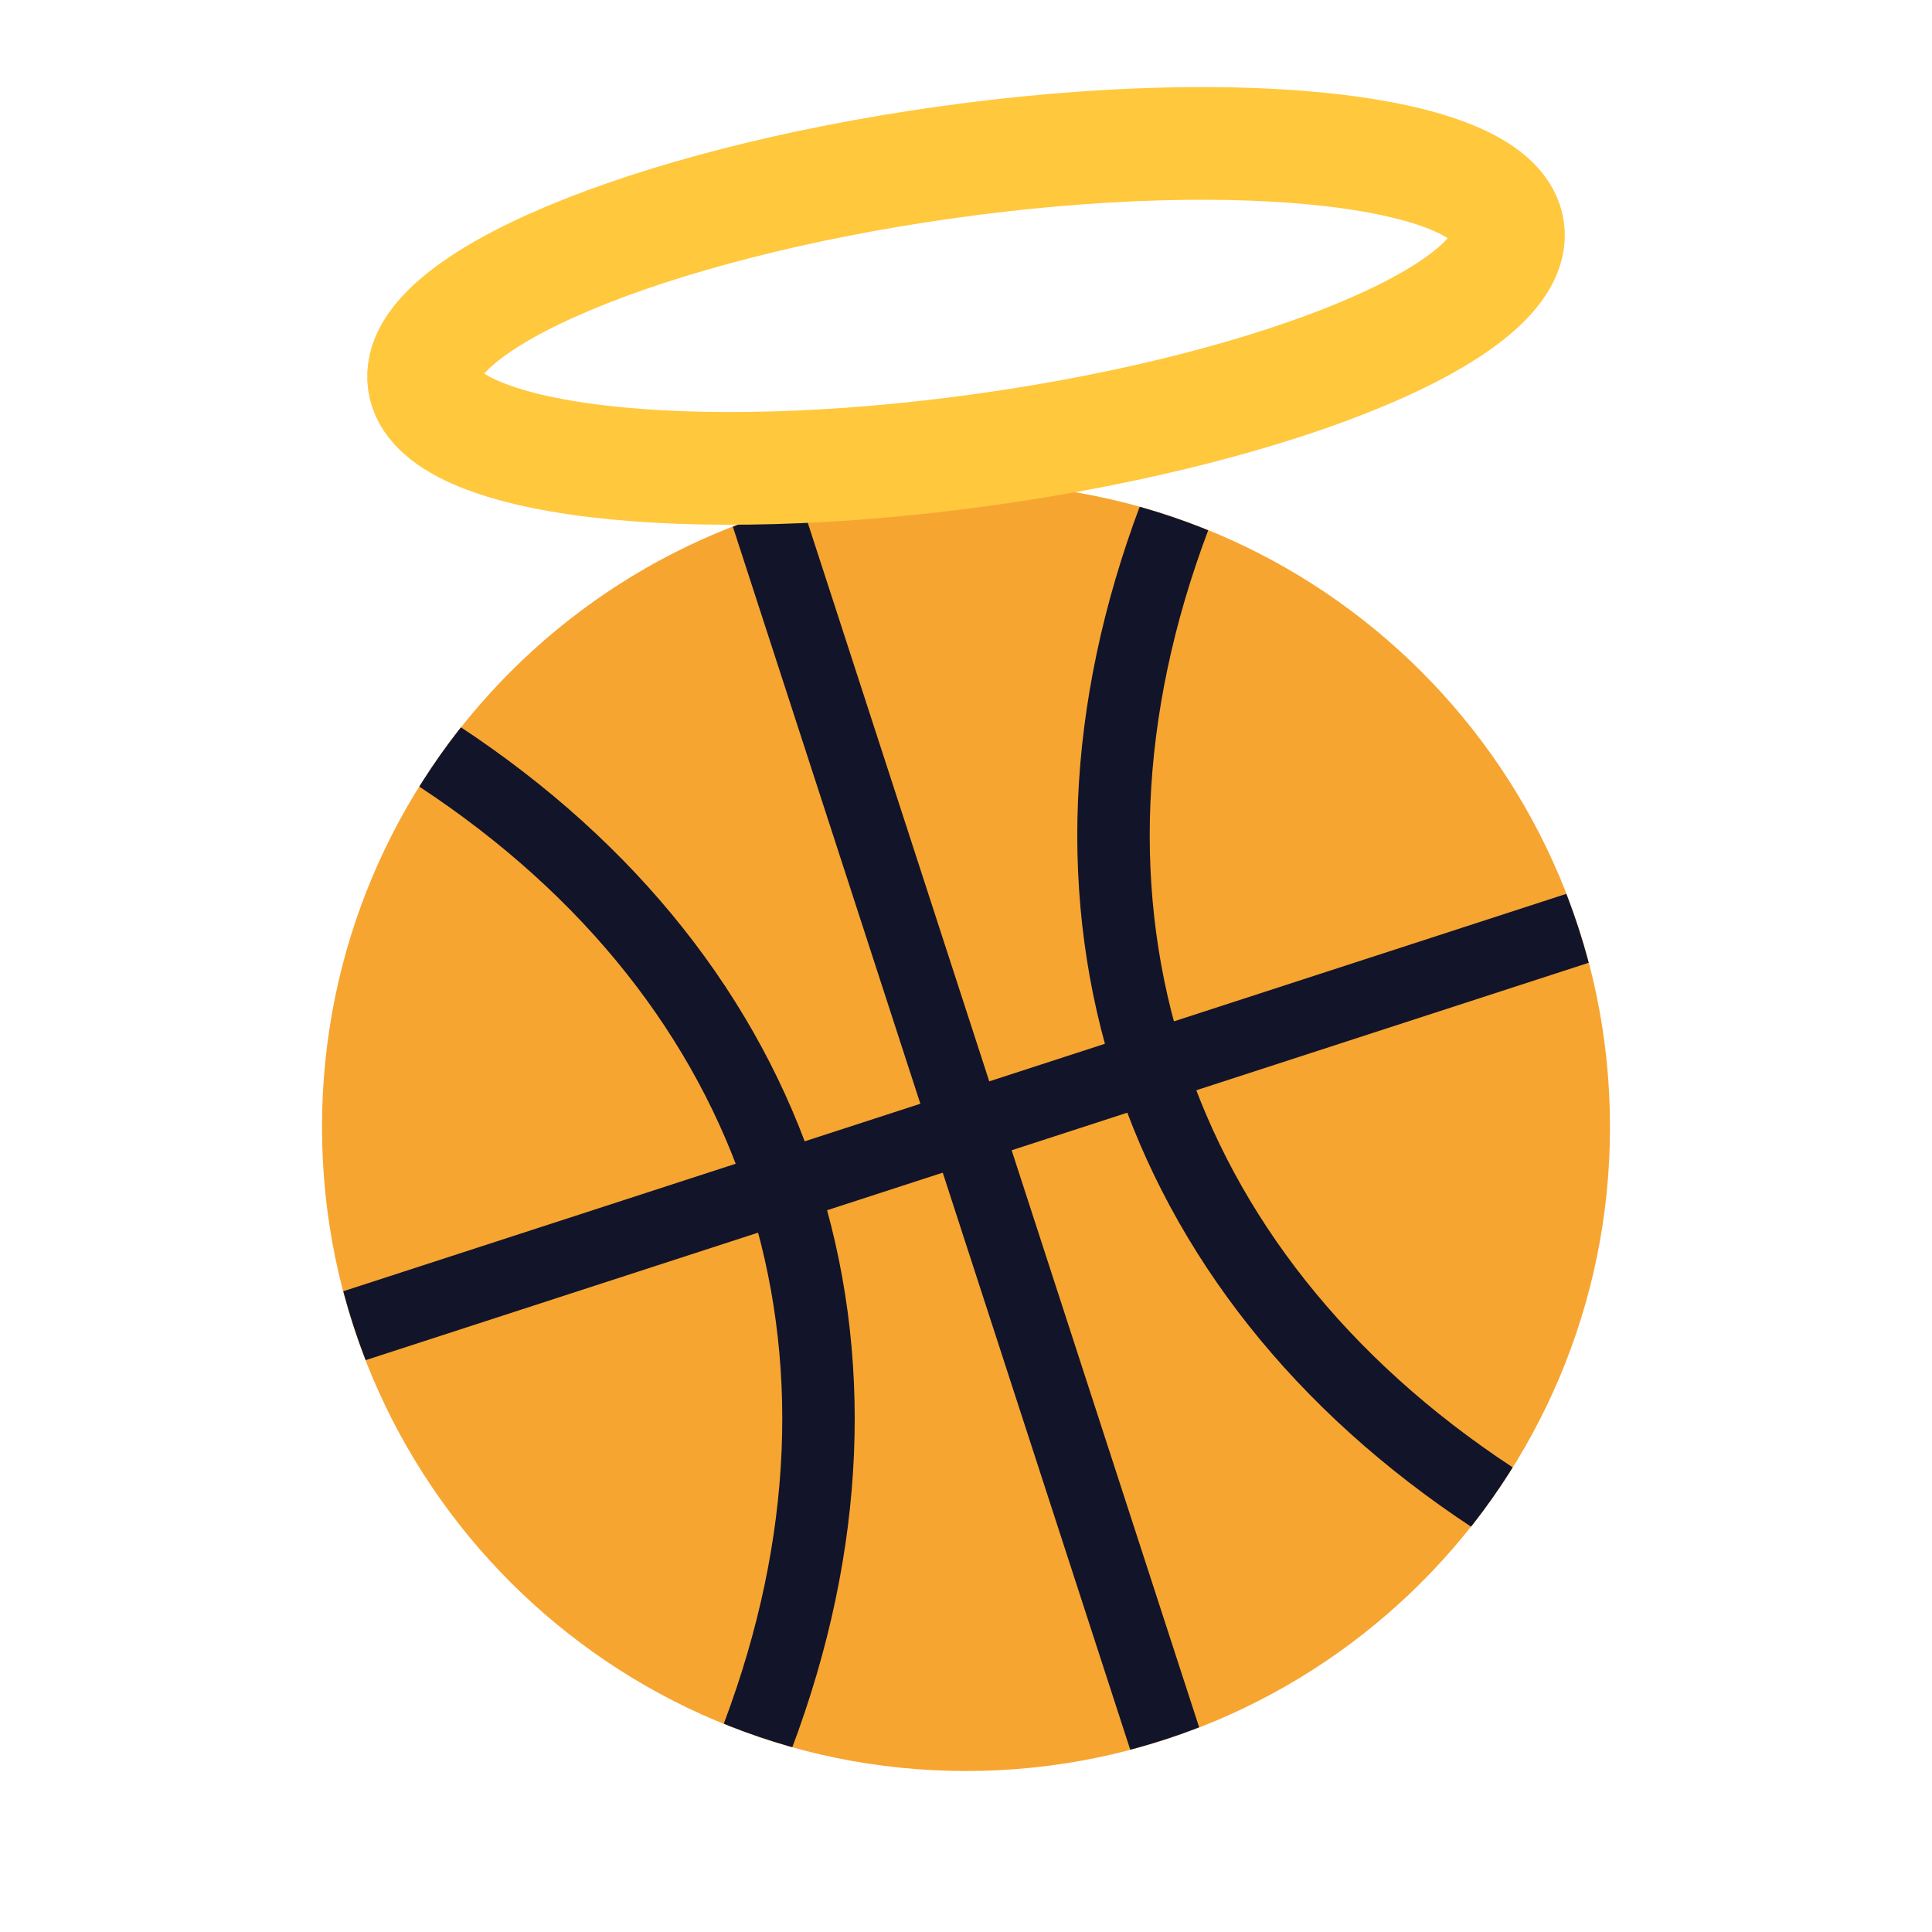
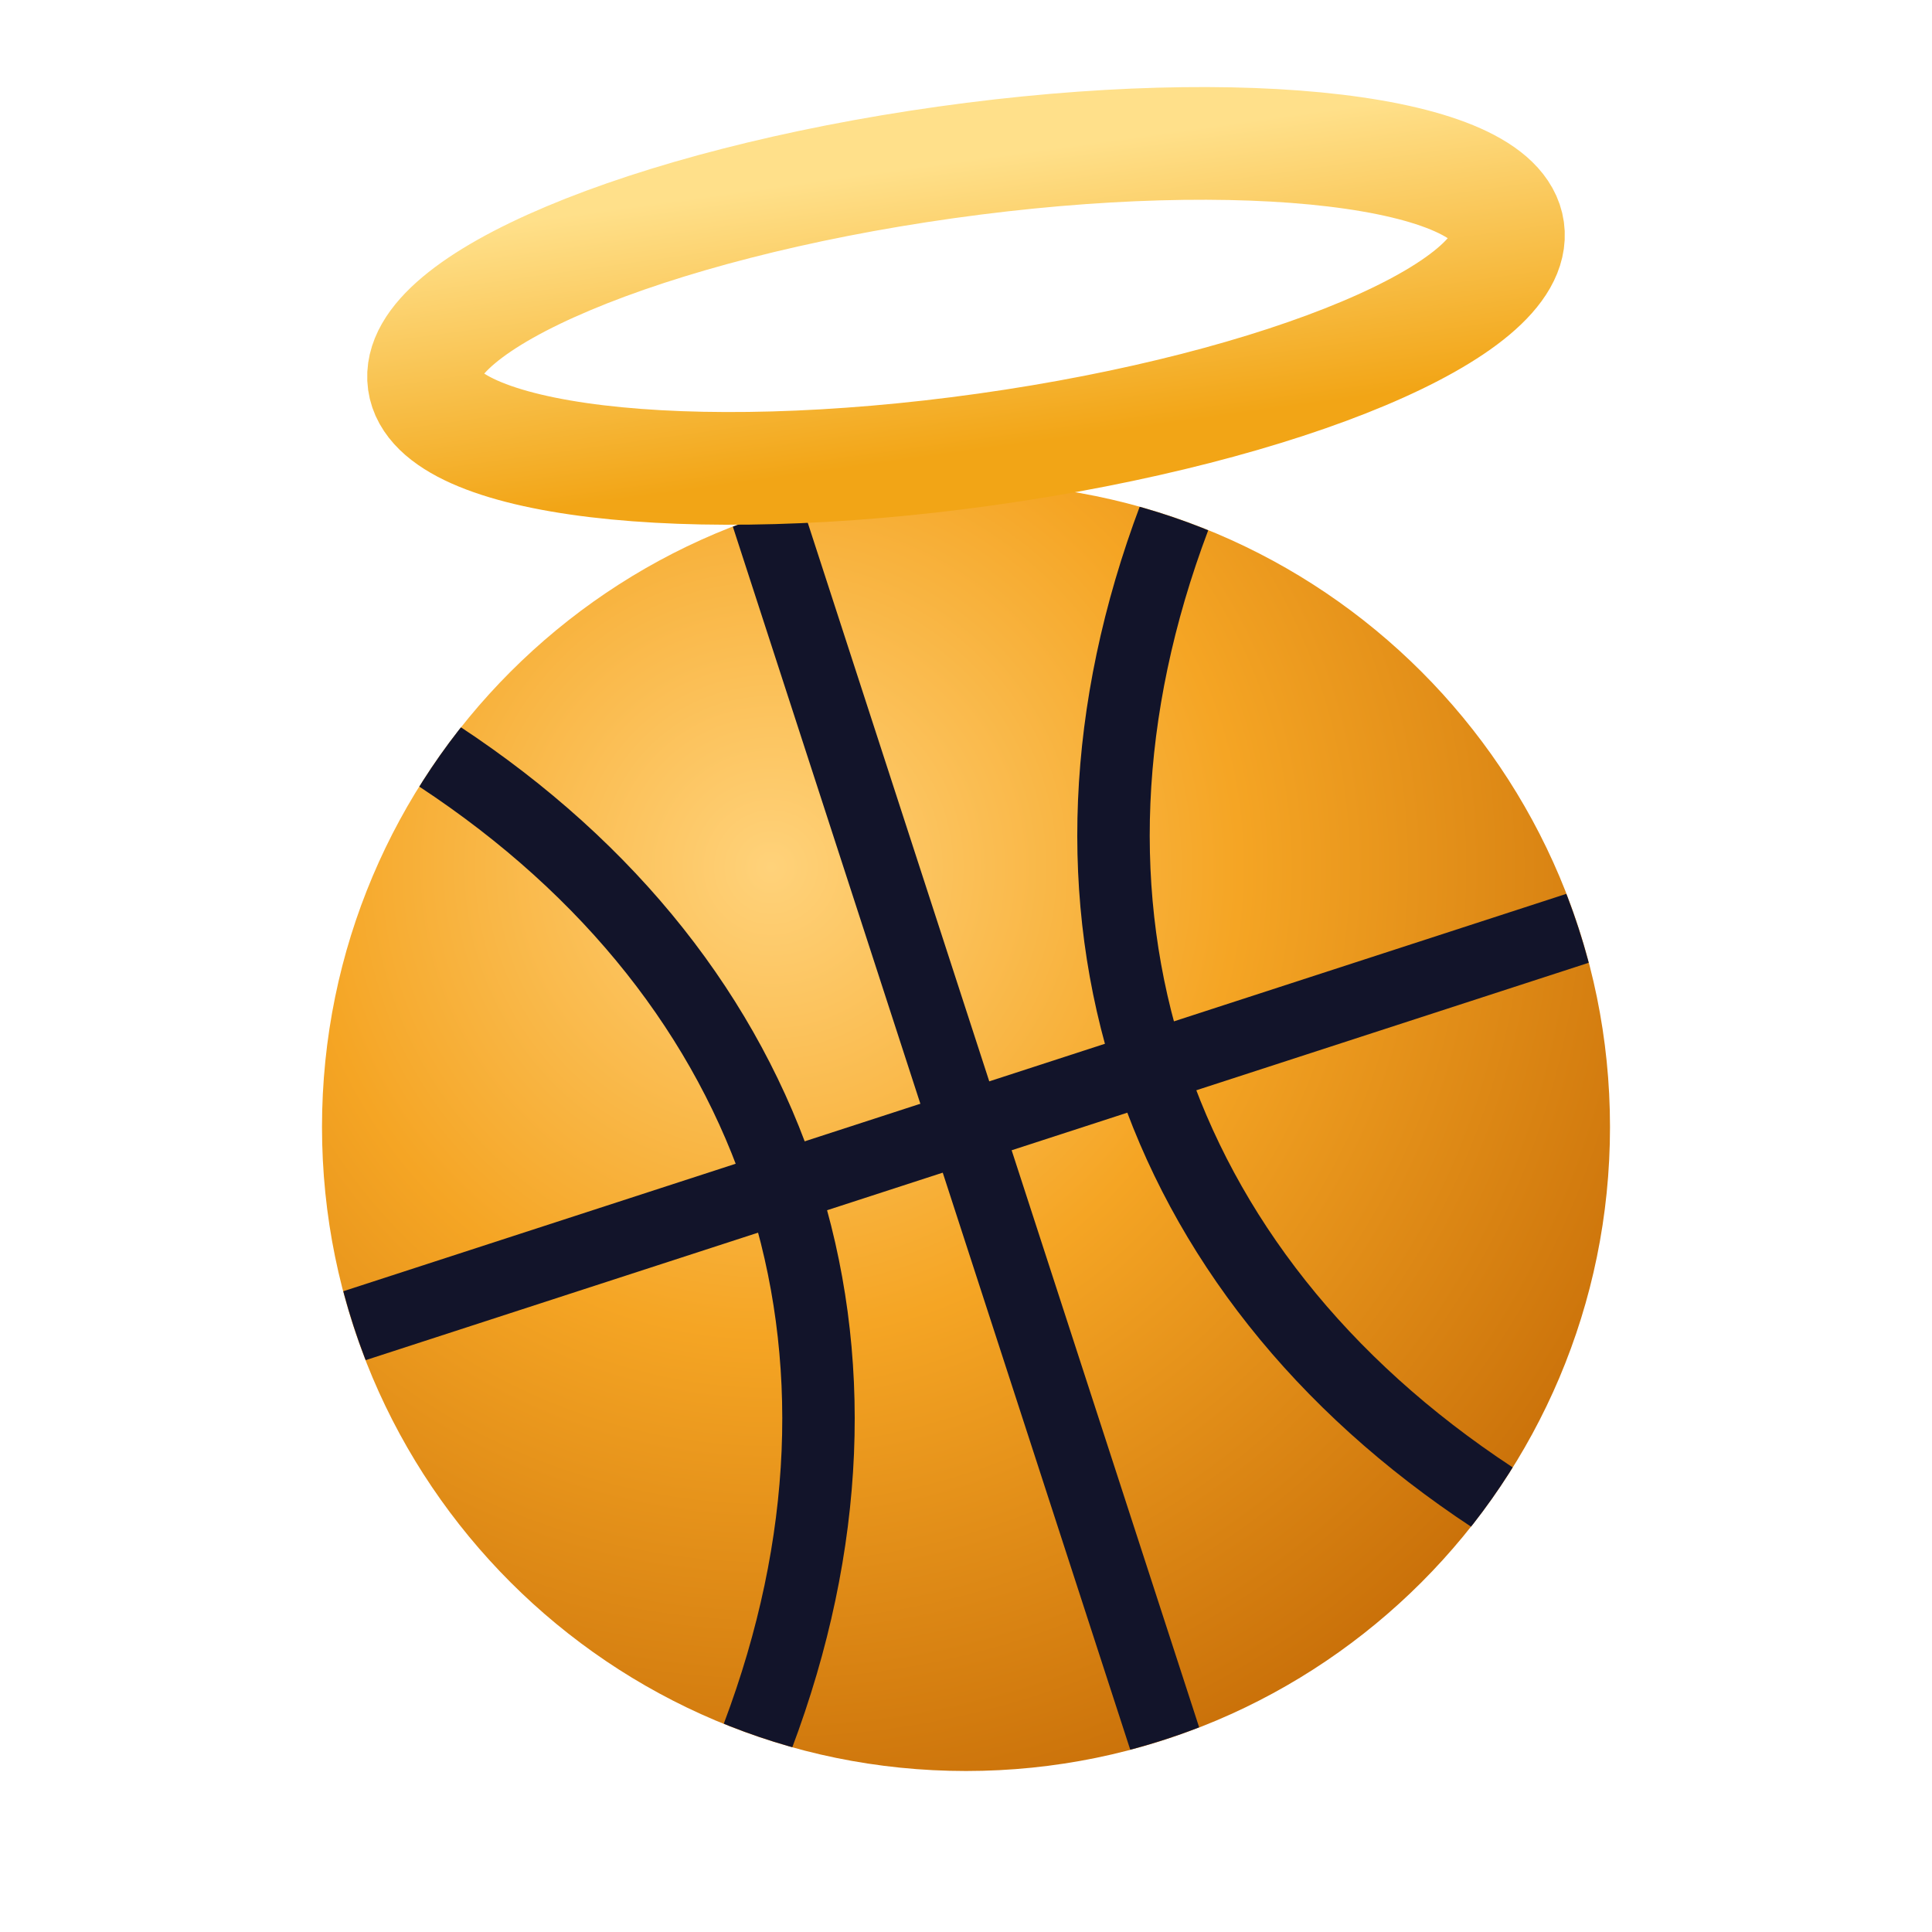
<svg xmlns="http://www.w3.org/2000/svg" viewBox="0 0 120 120">
  <defs>
    <clipPath id="c">
      <circle cx="60" cy="70" r="40" />
    </clipPath>
+     <radialGradient id="b" cx="0.35" cy="0.3" r="0.8">
+       <stop offset="0" stop-color="#ffd27a" />
+       <stop offset="0.45" stop-color="#f5a524" />
+       <stop offset="1" stop-color="#c46a06" />
+     </radialGradient>
+     <linearGradient id="o" x1="0" y1="0" x2="0" y2="1">
+       <stop offset="0" stop-color="#ffe08a" />
+       <stop offset="1" stop-color="#f2a516" />
+     </linearGradient>
  </defs>
-   <circle cx="60" cy="70" r="40" fill="#f7a531" />
+   <circle cx="60" cy="70" r="40" fill="url(#b)" />
  <g clip-path="url(#c)" stroke="#12142a" stroke-width="4.5" fill="none" stroke-linecap="round" transform="rotate(-18 60 70)">
    <path d="M60 30 V110" />
    <path d="M20 70 H100" />
    <path d="M36 38 C52 58 52 82 36 102" />
    <path d="M84 38 C68 58 68 82 84 102" />
  </g>
-   <ellipse cx="60" cy="19" rx="34" ry="9" fill="none" stroke="#ffc83d" stroke-width="7" transform="rotate(-8 60 19)" />
+   <ellipse cx="60" cy="19" rx="34" ry="9" fill="none" stroke="url(#o)" stroke-width="7" transform="rotate(-8 60 19)" />
</svg>
